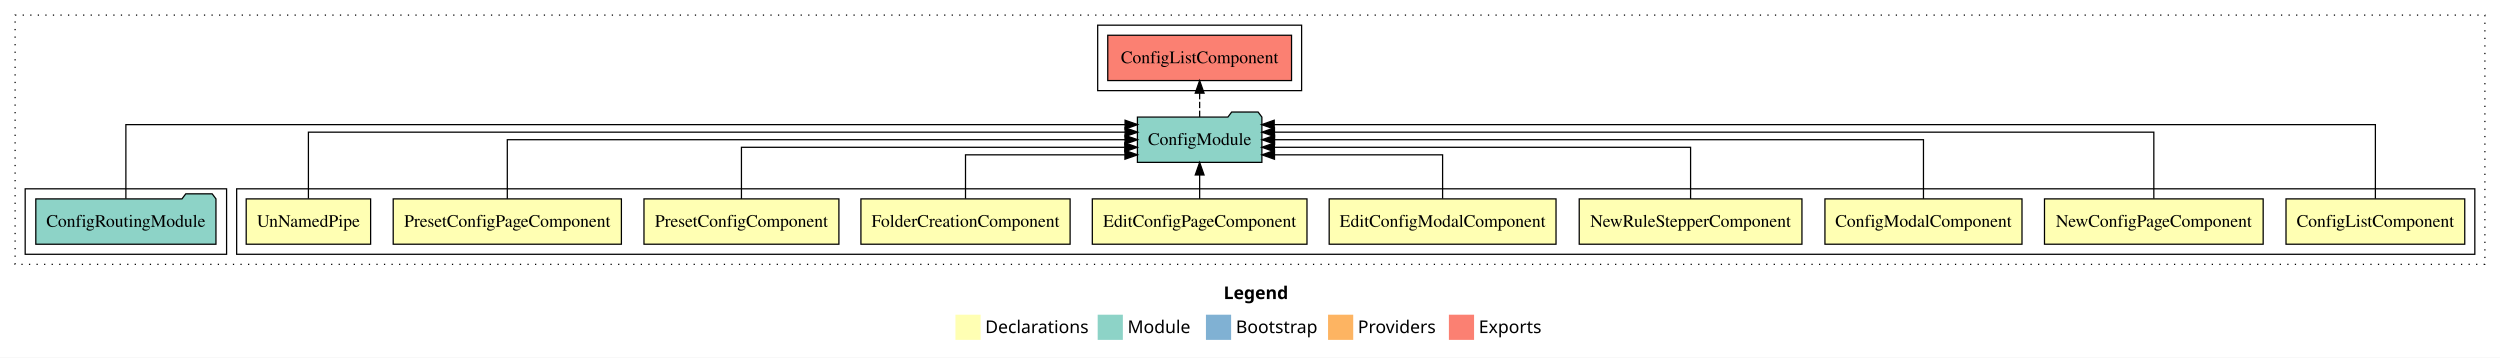
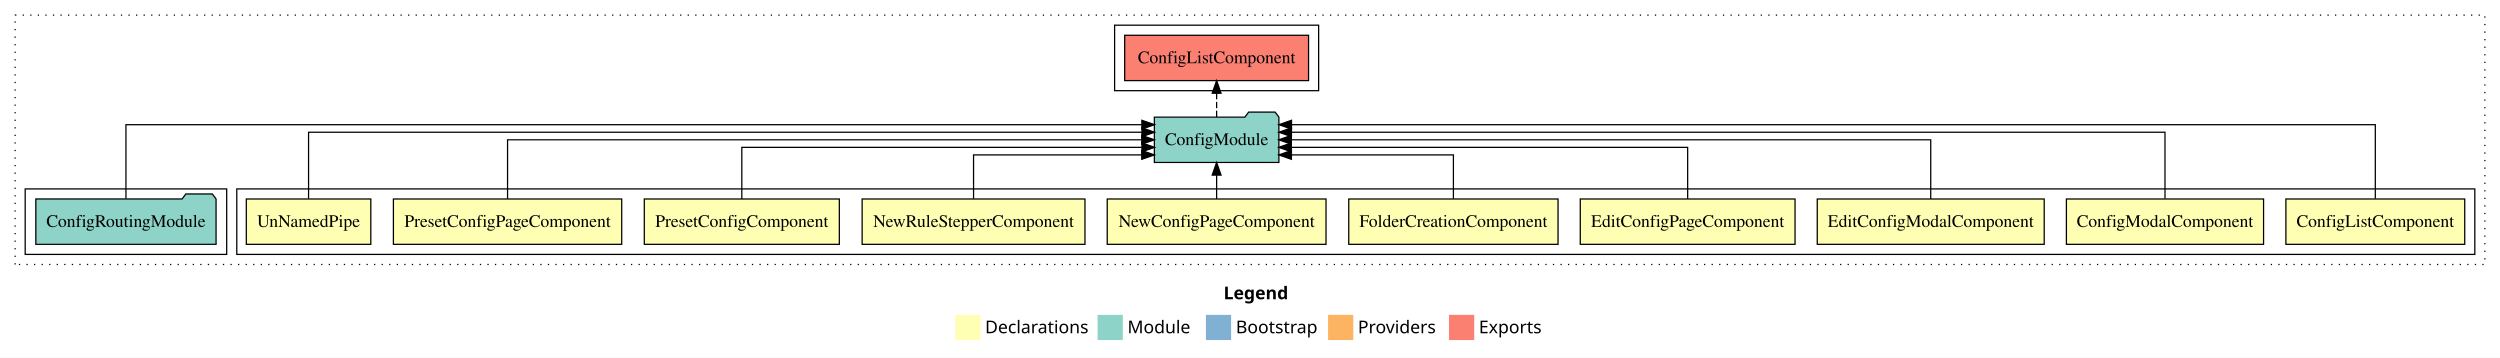
- <svg xmlns="http://www.w3.org/2000/svg" width="1986pt" height="284pt" viewBox="0.00 0.00 1986.00 284.00">
+ <svg xmlns="http://www.w3.org/2000/svg" width="1985pt" height="284pt" viewBox="0.00 0.00 1985.00 284.00">
  <g id="graph0" class="graph" transform="scale(1 1) rotate(0) translate(4 280)">
-     <polygon fill="#ffffff" stroke="transparent" points="-4,4 -4,-280 1982,-280 1982,4 -4,4" />
-     <text text-anchor="start" x="968.009" y="-42.4" font-family="sans-serif" font-weight="bold" font-size="14.00" fill="#000000">Legend</text>
-     <polygon fill="#ffffb3" stroke="transparent" points="755,-10 755,-30 775,-30 775,-10 755,-10" />
-     <text text-anchor="start" x="778.629" y="-15.4" font-family="sans-serif" font-size="14.00" fill="#000000">  Declarations</text>
-     <polygon fill="#8dd3c7" stroke="transparent" points="868,-10 868,-30 888,-30 888,-10 868,-10" />
-     <text text-anchor="start" x="891.725" y="-15.4" font-family="sans-serif" font-size="14.00" fill="#000000">  Module</text>
-     <polygon fill="#80b1d3" stroke="transparent" points="954,-10 954,-30 974,-30 974,-10 954,-10" />
-     <text text-anchor="start" x="977.781" y="-15.4" font-family="sans-serif" font-size="14.00" fill="#000000">  Bootstrap</text>
-     <polygon fill="#fdb462" stroke="transparent" points="1051,-10 1051,-30 1071,-30 1071,-10 1051,-10" />
-     <text text-anchor="start" x="1074.673" y="-15.4" font-family="sans-serif" font-size="14.00" fill="#000000">  Providers</text>
-     <polygon fill="#fb8072" stroke="transparent" points="1147,-10 1147,-30 1167,-30 1167,-10 1147,-10" />
-     <text text-anchor="start" x="1170.726" y="-15.4" font-family="sans-serif" font-size="14.00" fill="#000000">  Exports</text>
+     <polygon fill="#ffffff" stroke="transparent" points="-4,4 -4,-280 1981,-280 1981,4 -4,4" />
+     <text text-anchor="start" x="967.509" y="-42.4" font-family="sans-serif" font-weight="bold" font-size="14.00" fill="#000000">Legend</text>
+     <polygon fill="#ffffb3" stroke="transparent" points="754.5,-10 754.5,-30 774.5,-30 774.5,-10 754.5,-10" />
+     <text text-anchor="start" x="778.129" y="-15.4" font-family="sans-serif" font-size="14.00" fill="#000000">  Declarations</text>
+     <polygon fill="#8dd3c7" stroke="transparent" points="867.5,-10 867.5,-30 887.5,-30 887.5,-10 867.5,-10" />
+     <text text-anchor="start" x="891.225" y="-15.4" font-family="sans-serif" font-size="14.00" fill="#000000">  Module</text>
+     <polygon fill="#80b1d3" stroke="transparent" points="953.5,-10 953.5,-30 973.5,-30 973.5,-10 953.5,-10" />
+     <text text-anchor="start" x="977.281" y="-15.4" font-family="sans-serif" font-size="14.00" fill="#000000">  Bootstrap</text>
+     <polygon fill="#fdb462" stroke="transparent" points="1050.5,-10 1050.5,-30 1070.5,-30 1070.5,-10 1050.5,-10" />
+     <text text-anchor="start" x="1074.173" y="-15.4" font-family="sans-serif" font-size="14.00" fill="#000000">  Providers</text>
+     <polygon fill="#fb8072" stroke="transparent" points="1146.5,-10 1146.5,-30 1166.5,-30 1166.5,-10 1146.5,-10" />
+     <text text-anchor="start" x="1170.226" y="-15.4" font-family="sans-serif" font-size="14.00" fill="#000000">  Exports</text>
    <g id="clust1" class="cluster">
-       <polygon fill="none" stroke="#000000" stroke-dasharray="1,5" points="8,-70 8,-268 1970,-268 1970,-70 8,-70" />
+       <polygon fill="none" stroke="#000000" stroke-dasharray="1,5" points="8,-70 8,-268 1969,-268 1969,-70 8,-70" />
    </g>
    <g id="clust2" class="cluster">
-       <polygon fill="none" stroke="#000000" points="184,-78 184,-130 1962,-130 1962,-78 184,-78" />
+       <polygon fill="none" stroke="#000000" points="184,-78 184,-130 1961,-130 1961,-78 184,-78" />
    </g>
    <g id="clust13" class="cluster">
      <polygon fill="none" stroke="#000000" points="16,-78 16,-130 176,-130 176,-78 16,-78" />
    </g>
    <g id="clust14" class="cluster">
-       <polygon fill="none" stroke="#000000" points="868,-208 868,-260 1030,-260 1030,-208 868,-208" />
+       <polygon fill="none" stroke="#000000" points="881,-208 881,-260 1043,-260 1043,-208 881,-208" />
    </g>
    <g id="node1" class="node">
-       <polygon fill="#ffffb3" stroke="#000000" points="1953.999,-122 1812.001,-122 1812.001,-86 1953.999,-86 1953.999,-122" />
-       <text text-anchor="middle" x="1883" y="-99.8" font-family="Times,serif" font-size="14.00" fill="#000000">ConfigListComponent</text>
+       <polygon fill="#ffffb3" stroke="#000000" points="1952.999,-122 1811.001,-122 1811.001,-86 1952.999,-86 1952.999,-122" />
+       <text text-anchor="middle" x="1882" y="-99.8" font-family="Times,serif" font-size="14.00" fill="#000000">ConfigListComponent</text>
    </g>
    <g id="node11" class="node">
-       <polygon fill="#8dd3c7" stroke="#000000" points="998.439,-187 995.439,-191 974.439,-191 971.439,-187 899.561,-187 899.561,-151 998.439,-151 998.439,-187" />
-       <text text-anchor="middle" x="949" y="-164.8" font-family="Times,serif" font-size="14.00" fill="#000000">ConfigModule</text>
+       <polygon fill="#8dd3c7" stroke="#000000" points="1011.439,-187 1008.439,-191 987.439,-191 984.439,-187 912.561,-187 912.561,-151 1011.439,-151 1011.439,-187" />
+       <text text-anchor="middle" x="962" y="-164.8" font-family="Times,serif" font-size="14.00" fill="#000000">ConfigModule</text>
    </g>
    <g id="edge1" class="edge">
-       <path fill="none" stroke="#000000" d="M1883,-122.248C1883,-145.018 1883,-181 1883,-181 1883,-181 1008.228,-181 1008.228,-181" />
-       <polygon fill="#000000" stroke="#000000" points="1008.228,-177.5 998.228,-181 1008.228,-184.5 1008.228,-177.5" />
+       <path fill="none" stroke="#000000" d="M1882,-122.248C1882,-145.018 1882,-181 1882,-181 1882,-181 1021.463,-181 1021.463,-181" />
+       <polygon fill="#000000" stroke="#000000" points="1021.463,-177.5 1011.463,-181 1021.463,-184.5 1021.463,-177.5" />
    </g>
    <g id="node2" class="node">
-       <polygon fill="#ffffb3" stroke="#000000" points="1793.86,-122 1620.14,-122 1620.14,-86 1793.86,-86 1793.86,-122" />
-       <text text-anchor="middle" x="1707" y="-99.8" font-family="Times,serif" font-size="14.00" fill="#000000">NewConfigPageComponent</text>
+       <polygon fill="#ffffb3" stroke="#000000" points="1793.27,-122 1636.73,-122 1636.73,-86 1793.27,-86 1793.27,-122" />
+       <text text-anchor="middle" x="1715" y="-99.8" font-family="Times,serif" font-size="14.00" fill="#000000">ConfigModalComponent</text>
    </g>
    <g id="edge2" class="edge">
-       <path fill="none" stroke="#000000" d="M1707,-122.284C1707,-143.321 1707,-175 1707,-175 1707,-175 1008.442,-175 1008.442,-175" />
-       <polygon fill="#000000" stroke="#000000" points="1008.442,-171.5 998.442,-175 1008.442,-178.5 1008.442,-171.5" />
+       <path fill="none" stroke="#000000" d="M1715,-122.284C1715,-143.321 1715,-175 1715,-175 1715,-175 1021.406,-175 1021.406,-175" />
+       <polygon fill="#000000" stroke="#000000" points="1021.407,-171.5 1011.406,-175 1021.406,-178.5 1021.407,-171.5" />
    </g>
    <g id="node3" class="node">
-       <polygon fill="#ffffb3" stroke="#000000" points="1602.27,-122 1445.73,-122 1445.73,-86 1602.27,-86 1602.27,-122" />
-       <text text-anchor="middle" x="1524" y="-99.8" font-family="Times,serif" font-size="14.00" fill="#000000">ConfigModalComponent</text>
+       <polygon fill="#ffffb3" stroke="#000000" points="1619.104,-122 1438.896,-122 1438.896,-86 1619.104,-86 1619.104,-122" />
+       <text text-anchor="middle" x="1529" y="-99.8" font-family="Times,serif" font-size="14.00" fill="#000000">EditConfigModalComponent</text>
    </g>
    <g id="edge3" class="edge">
-       <path fill="none" stroke="#000000" d="M1524,-122.106C1524,-141.339 1524,-169 1524,-169 1524,-169 1008.522,-169 1008.522,-169" />
-       <polygon fill="#000000" stroke="#000000" points="1008.522,-165.5 998.522,-169 1008.522,-172.5 1008.522,-165.5" />
+       <path fill="none" stroke="#000000" d="M1529,-122.106C1529,-141.339 1529,-169 1529,-169 1529,-169 1021.326,-169 1021.326,-169" />
+       <polygon fill="#000000" stroke="#000000" points="1021.326,-165.5 1011.326,-169 1021.326,-172.5 1021.326,-165.5" />
    </g>
    <g id="node4" class="node">
-       <polygon fill="#ffffb3" stroke="#000000" points="1427.465,-122 1250.535,-122 1250.535,-86 1427.465,-86 1427.465,-122" />
-       <text text-anchor="middle" x="1339" y="-99.8" font-family="Times,serif" font-size="14.00" fill="#000000">NewRuleStepperComponent</text>
+       <polygon fill="#ffffb3" stroke="#000000" points="1421.266,-122 1250.734,-122 1250.734,-86 1421.266,-86 1421.266,-122" />
+       <text text-anchor="middle" x="1336" y="-99.8" font-family="Times,serif" font-size="14.00" fill="#000000">EditConfigPageComponent</text>
    </g>
    <g id="edge4" class="edge">
-       <path fill="none" stroke="#000000" d="M1339,-122.022C1339,-139.373 1339,-163 1339,-163 1339,-163 1008.394,-163 1008.394,-163" />
-       <polygon fill="#000000" stroke="#000000" points="1008.394,-159.5 998.394,-163 1008.394,-166.5 1008.394,-159.5" />
+       <path fill="none" stroke="#000000" d="M1336,-122.022C1336,-139.373 1336,-163 1336,-163 1336,-163 1021.279,-163 1021.279,-163" />
+       <polygon fill="#000000" stroke="#000000" points="1021.279,-159.5 1011.279,-163 1021.279,-166.5 1021.279,-159.5" />
    </g>
    <g id="node5" class="node">
-       <polygon fill="#ffffb3" stroke="#000000" points="1232.104,-122 1051.896,-122 1051.896,-86 1232.104,-86 1232.104,-122" />
-       <text text-anchor="middle" x="1142" y="-99.8" font-family="Times,serif" font-size="14.00" fill="#000000">EditConfigModalComponent</text>
+       <polygon fill="#ffffb3" stroke="#000000" points="1233.088,-122 1066.912,-122 1066.912,-86 1233.088,-86 1233.088,-122" />
+       <text text-anchor="middle" x="1150" y="-99.8" font-family="Times,serif" font-size="14.00" fill="#000000">FolderCreationComponent</text>
    </g>
    <g id="edge5" class="edge">
-       <path fill="none" stroke="#000000" d="M1142,-122.24C1142,-137.571 1142,-157 1142,-157 1142,-157 1008.452,-157 1008.452,-157" />
-       <polygon fill="#000000" stroke="#000000" points="1008.452,-153.5 998.452,-157 1008.452,-160.5 1008.452,-153.5" />
+       <path fill="none" stroke="#000000" d="M1150,-122.24C1150,-137.571 1150,-157 1150,-157 1150,-157 1021.395,-157 1021.395,-157" />
+       <polygon fill="#000000" stroke="#000000" points="1021.395,-153.5 1011.395,-157 1021.395,-160.5 1021.395,-153.5" />
    </g>
    <g id="node6" class="node">
-       <polygon fill="#ffffb3" stroke="#000000" points="1034.266,-122 863.734,-122 863.734,-86 1034.266,-86 1034.266,-122" />
-       <text text-anchor="middle" x="949" y="-99.8" font-family="Times,serif" font-size="14.00" fill="#000000">EditConfigPageComponent</text>
+       <polygon fill="#ffffb3" stroke="#000000" points="1048.86,-122 875.14,-122 875.14,-86 1048.86,-86 1048.86,-122" />
+       <text text-anchor="middle" x="962" y="-99.8" font-family="Times,serif" font-size="14.00" fill="#000000">NewConfigPageComponent</text>
    </g>
    <g id="edge6" class="edge">
-       <path fill="none" stroke="#000000" d="M949,-122.106C949,-122.106 949,-140.991 949,-140.991" />
-       <polygon fill="#000000" stroke="#000000" points="945.5,-140.991 949,-150.991 952.5,-140.991 945.5,-140.991" />
+       <path fill="none" stroke="#000000" d="M962,-122.106C962,-122.106 962,-140.991 962,-140.991" />
+       <polygon fill="#000000" stroke="#000000" points="958.5,-140.991 962,-150.991 965.5,-140.991 958.5,-140.991" />
    </g>
    <g id="node7" class="node">
-       <polygon fill="#ffffb3" stroke="#000000" points="846.088,-122 679.912,-122 679.912,-86 846.088,-86 846.088,-122" />
-       <text text-anchor="middle" x="763" y="-99.8" font-family="Times,serif" font-size="14.00" fill="#000000">FolderCreationComponent</text>
+       <polygon fill="#ffffb3" stroke="#000000" points="857.465,-122 680.535,-122 680.535,-86 857.465,-86 857.465,-122" />
+       <text text-anchor="middle" x="769" y="-99.8" font-family="Times,serif" font-size="14.00" fill="#000000">NewRuleStepperComponent</text>
    </g>
    <g id="edge7" class="edge">
-       <path fill="none" stroke="#000000" d="M763,-122.24C763,-137.571 763,-157 763,-157 763,-157 889.644,-157 889.644,-157" />
-       <polygon fill="#000000" stroke="#000000" points="889.644,-160.5 899.644,-157 889.644,-153.5 889.644,-160.5" />
+       <path fill="none" stroke="#000000" d="M769,-122.24C769,-137.571 769,-157 769,-157 769,-157 902.548,-157 902.548,-157" />
+       <polygon fill="#000000" stroke="#000000" points="902.548,-160.5 912.548,-157 902.548,-153.5 902.548,-160.5" />
    </g>
    <g id="node8" class="node">
      <polygon fill="#ffffb3" stroke="#000000" points="662.428,-122 507.572,-122 507.572,-86 662.428,-86 662.428,-122" />
      <text text-anchor="middle" x="585" y="-99.8" font-family="Times,serif" font-size="14.00" fill="#000000">PresetConfigComponent</text>
    </g>
    <g id="edge8" class="edge">
-       <path fill="none" stroke="#000000" d="M585,-122.022C585,-139.373 585,-163 585,-163 585,-163 889.53,-163 889.53,-163" />
-       <polygon fill="#000000" stroke="#000000" points="889.531,-166.5 899.53,-163 889.53,-159.5 889.531,-166.5" />
+       <path fill="none" stroke="#000000" d="M585,-122.022C585,-139.373 585,-163 585,-163 585,-163 902.714,-163 902.714,-163" />
+       <polygon fill="#000000" stroke="#000000" points="902.714,-166.5 912.714,-163 902.714,-159.5 902.714,-166.5" />
    </g>
    <g id="node9" class="node">
      <polygon fill="#ffffb3" stroke="#000000" points="489.64,-122 308.36,-122 308.36,-86 489.64,-86 489.64,-122" />
      <text text-anchor="middle" x="399" y="-99.8" font-family="Times,serif" font-size="14.00" fill="#000000">PresetConfigPageComponent</text>
    </g>
    <g id="edge9" class="edge">
-       <path fill="none" stroke="#000000" d="M399,-122.106C399,-141.339 399,-169 399,-169 399,-169 889.707,-169 889.707,-169" />
-       <polygon fill="#000000" stroke="#000000" points="889.707,-172.5 899.707,-169 889.707,-165.5 889.707,-172.5" />
+       <path fill="none" stroke="#000000" d="M399,-122.106C399,-141.339 399,-169 399,-169 399,-169 902.531,-169 902.531,-169" />
+       <polygon fill="#000000" stroke="#000000" points="902.531,-172.5 912.531,-169 902.531,-165.5 902.531,-172.5" />
    </g>
    <g id="node10" class="node">
      <polygon fill="#ffffb3" stroke="#000000" points="290.422,-122 191.578,-122 191.578,-86 290.422,-86 290.422,-122" />
      <text text-anchor="middle" x="241" y="-99.8" font-family="Times,serif" font-size="14.00" fill="#000000">UnNamedPipe</text>
    </g>
    <g id="edge10" class="edge">
-       <path fill="none" stroke="#000000" d="M241,-122.284C241,-143.321 241,-175 241,-175 241,-175 889.777,-175 889.777,-175" />
-       <polygon fill="#000000" stroke="#000000" points="889.777,-178.5 899.777,-175 889.777,-171.5 889.777,-178.5" />
+       <path fill="none" stroke="#000000" d="M241,-122.284C241,-143.321 241,-175 241,-175 241,-175 902.726,-175 902.726,-175" />
+       <polygon fill="#000000" stroke="#000000" points="902.727,-178.5 912.726,-175 902.726,-171.5 902.727,-178.5" />
    </g>
    <g id="node13" class="node">
-       <polygon fill="#fb8072" stroke="#000000" points="1022,-252 876,-252 876,-216 1022,-216 1022,-252" />
-       <text text-anchor="middle" x="949" y="-229.8" font-family="Times,serif" font-size="14.00" fill="#000000">ConfigListComponent </text>
+       <polygon fill="#fb8072" stroke="#000000" points="1034.999,-252 889,-252 889,-216 1034.999,-216 1034.999,-252" />
+       <text text-anchor="middle" x="962" y="-229.8" font-family="Times,serif" font-size="14.00" fill="#000000">ConfigListComponent </text>
    </g>
    <g id="edge12" class="edge">
-       <path fill="none" stroke="#000000" stroke-dasharray="5,2" d="M949,-187.106C949,-187.106 949,-205.991 949,-205.991" />
-       <polygon fill="#000000" stroke="#000000" points="945.5,-205.991 949,-215.991 952.5,-205.991 945.5,-205.991" />
+       <path fill="none" stroke="#000000" stroke-dasharray="5,2" d="M962,-187.106C962,-187.106 962,-205.991 962,-205.991" />
+       <polygon fill="#000000" stroke="#000000" points="958.5,-205.991 962,-215.991 965.5,-205.991 958.5,-205.991" />
    </g>
    <g id="node12" class="node">
      <polygon fill="#8dd3c7" stroke="#000000" points="167.556,-122 164.556,-126 143.556,-126 140.556,-122 24.444,-122 24.444,-86 167.556,-86 167.556,-122" />
      <text text-anchor="middle" x="96" y="-99.8" font-family="Times,serif" font-size="14.00" fill="#000000">ConfigRoutingModule</text>
    </g>
    <g id="edge11" class="edge">
-       <path fill="none" stroke="#000000" d="M96,-122.248C96,-145.018 96,-181 96,-181 96,-181 889.764,-181 889.764,-181" />
-       <polygon fill="#000000" stroke="#000000" points="889.764,-184.5 899.764,-181 889.764,-177.5 889.764,-184.5" />
+       <path fill="none" stroke="#000000" d="M96,-122.248C96,-145.018 96,-181 96,-181 96,-181 902.645,-181 902.645,-181" />
+       <polygon fill="#000000" stroke="#000000" points="902.645,-184.5 912.645,-181 902.645,-177.5 902.645,-184.5" />
    </g>
  </g>
</svg>
